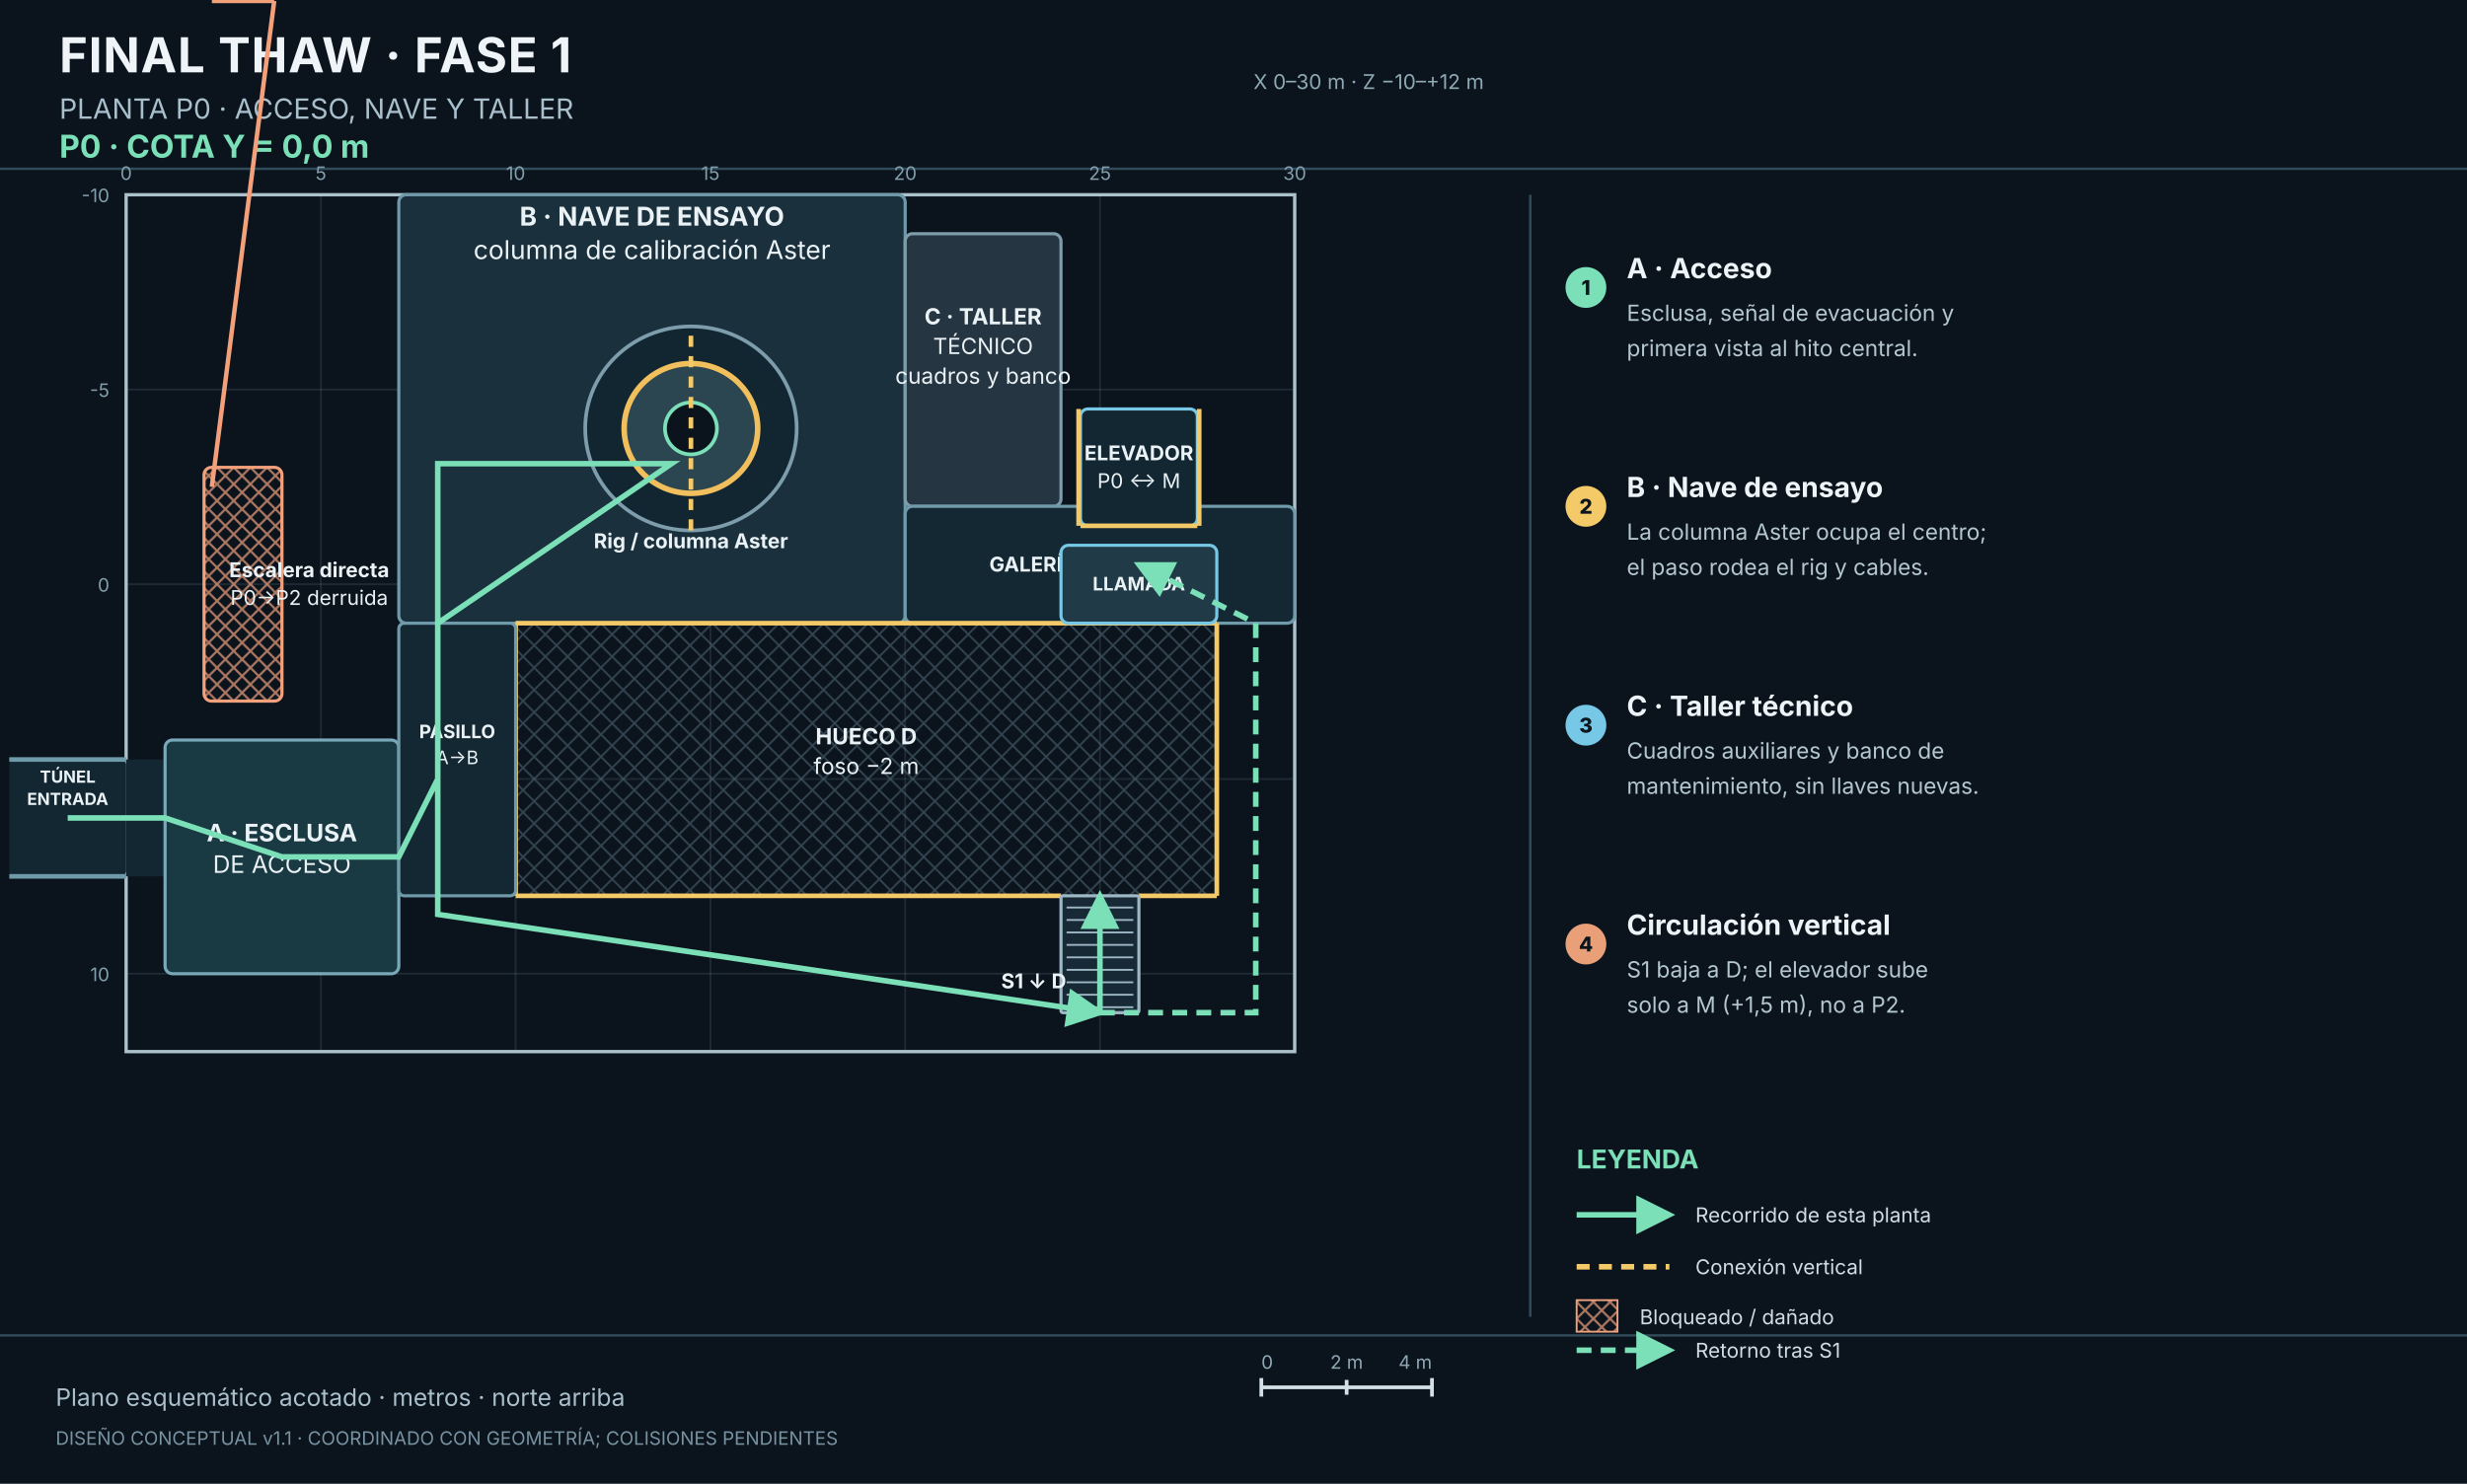
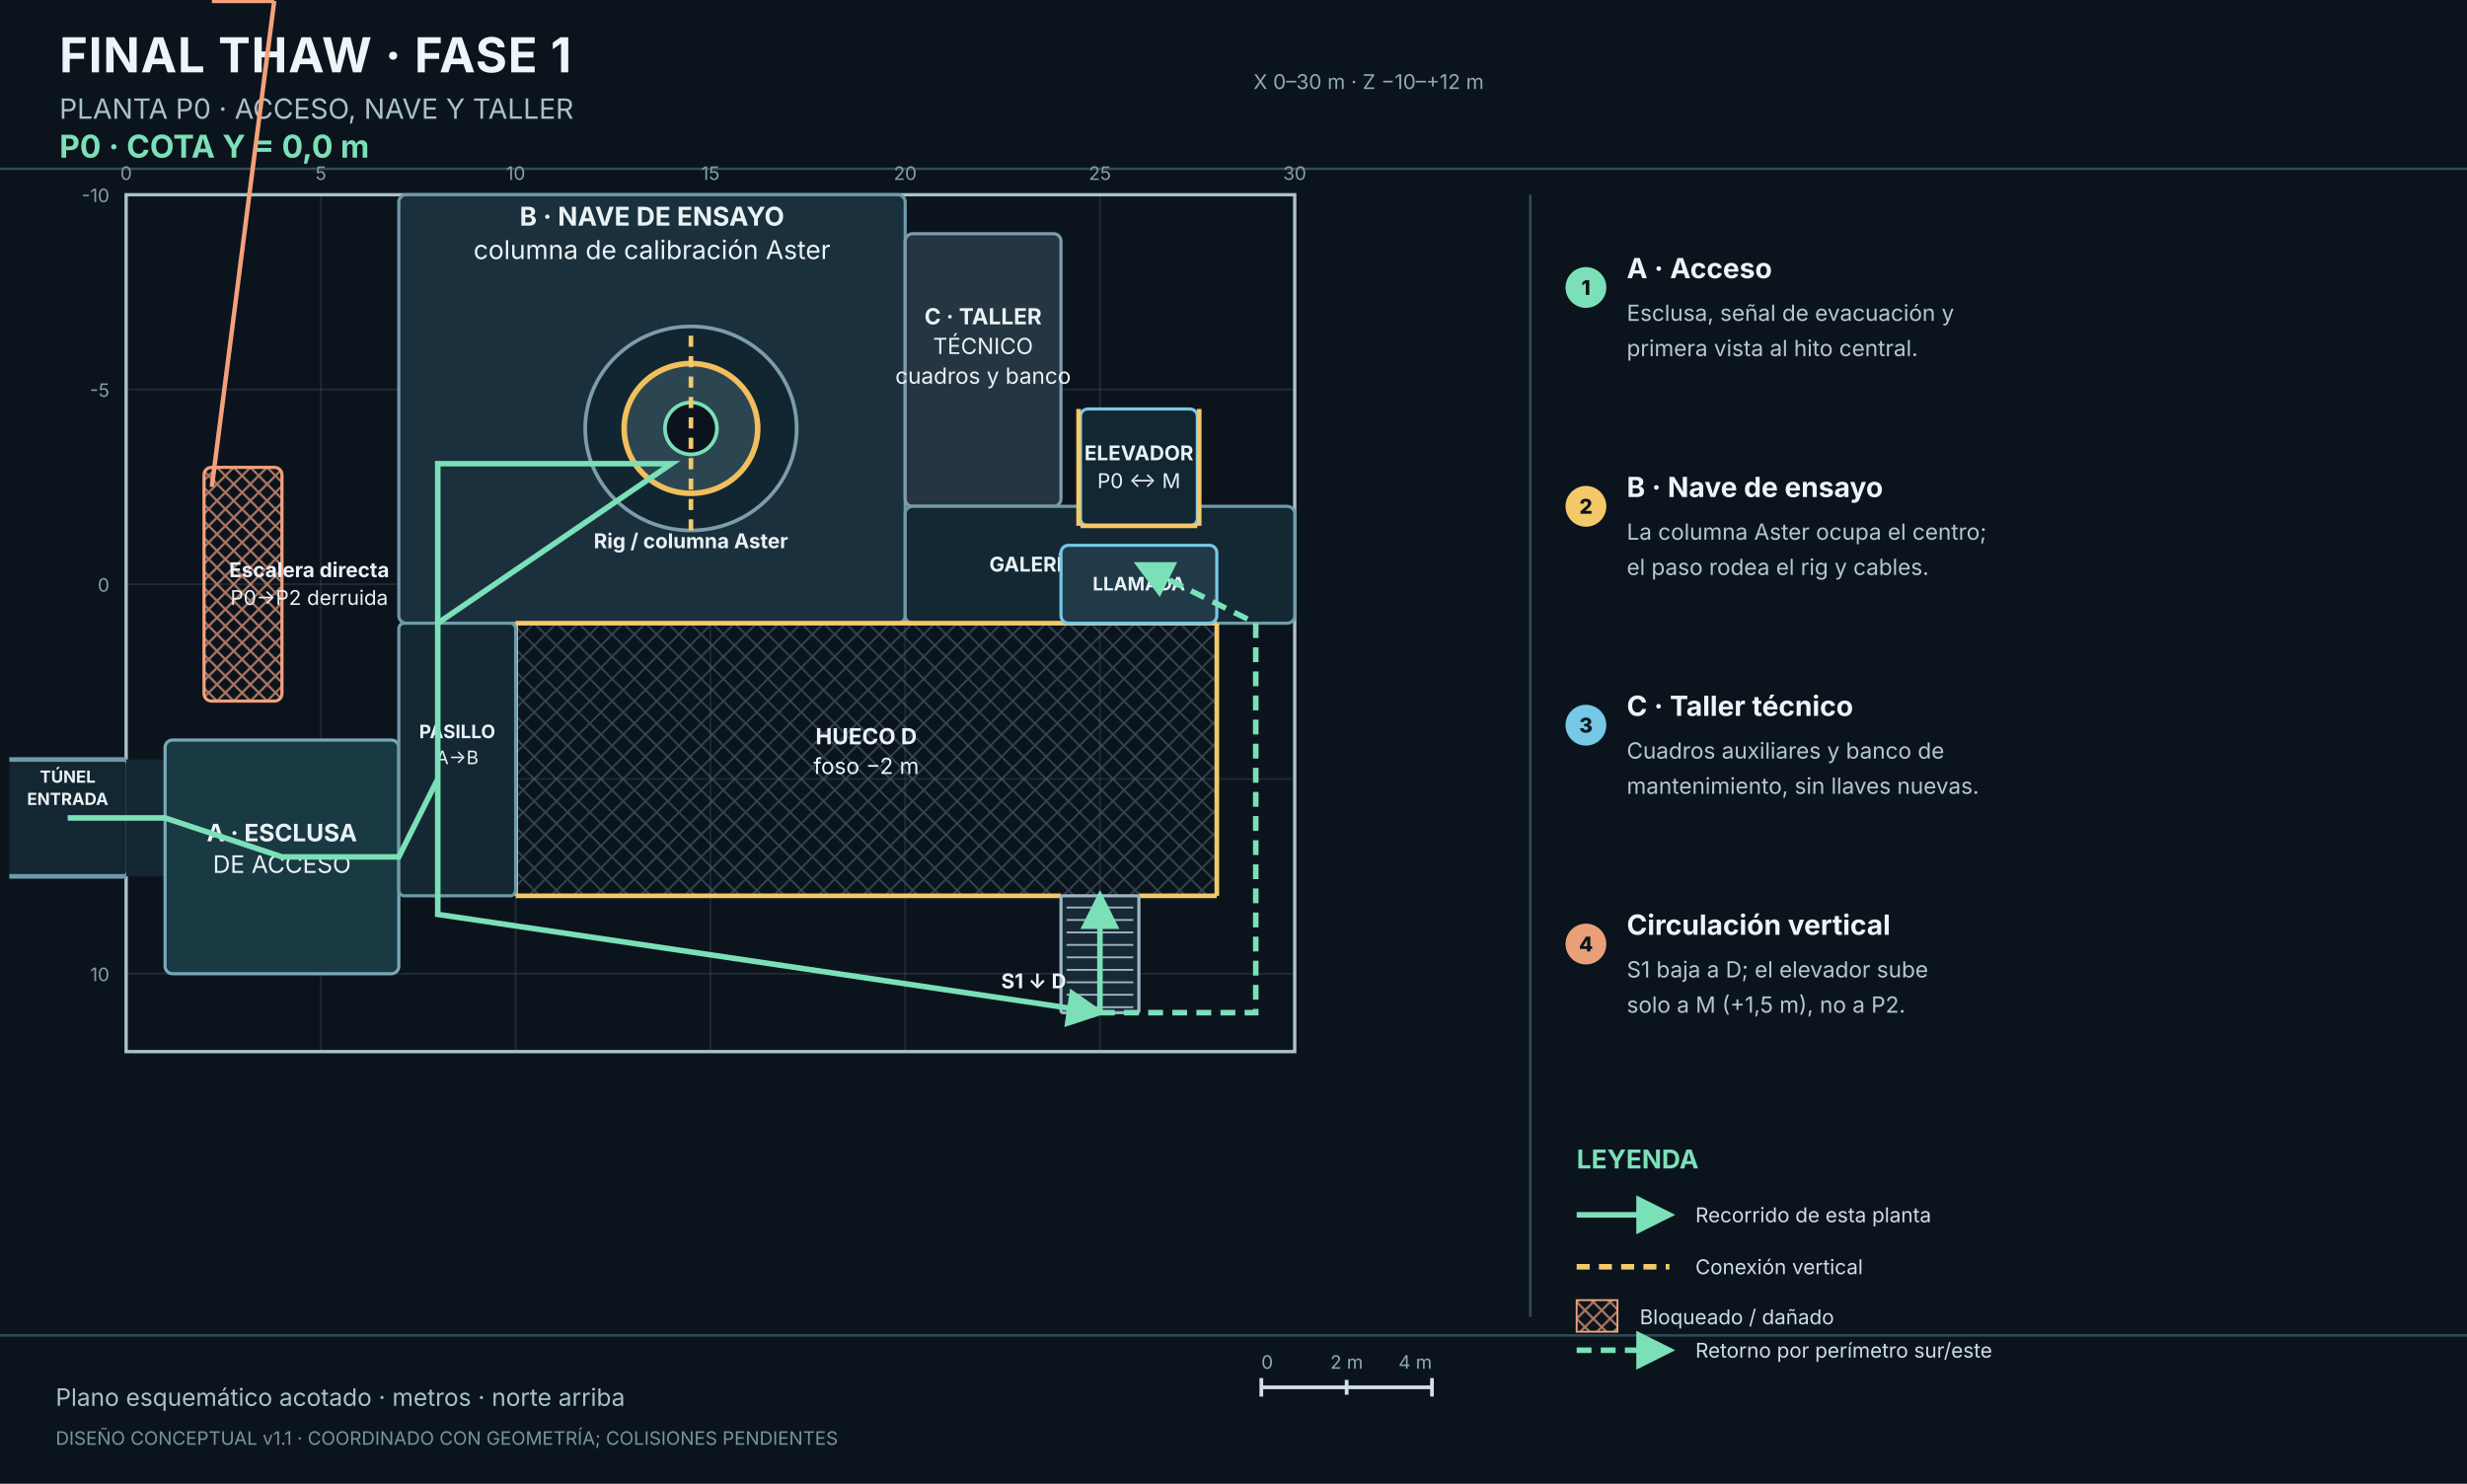
<svg xmlns="http://www.w3.org/2000/svg" viewBox="0 0 1330 800" role="img" aria-label="PLANTA P0 · ACCESO, NAVE Y TALLER">
  <defs>
    <marker id="arrow" viewBox="0 0 10 10" refX="8.5" refY="5" markerWidth="7" markerHeight="7" orient="auto">
      <path d="M0,0 L10,5 L0,10 z" fill="#7be0b8" />
    </marker>
    <marker id="vertical" viewBox="0 0 10 10" refX="8.5" refY="5" markerWidth="7" markerHeight="7" orient="auto">
      <path d="M0,0 L10,5 L0,10 z" fill="#f4c968" />
    </marker>
    <pattern id="blocked" width="9" height="9" patternUnits="userSpaceOnUse">
      <path d="M0,0L9,9M9,0L0,9" stroke="#efa17e" stroke-width="1.2" opacity=".7" />
    </pattern>
    <pattern id="void" width="12" height="12" patternUnits="userSpaceOnUse">
      <path d="M0,0L12,12M12,0L0,12" stroke="#64808e" stroke-width="1" opacity=".45" />
    </pattern>
  </defs>
  <style>text{font-family:Inter,Arial,sans-serif}.title{font-size:26px;font-weight:750;fill:#eef4f7;letter-spacing:.5px}.sub{font-size:15px;fill:#a9c0cc}.level{font-size:17px;font-weight:750;fill:#7be0b8}.room{font-size:13px;fill:#eaf2f6}.small{font-size:11px;fill:#d0dde4}.muted{font-size:11px;fill:#8fa9b5}</style>
  <rect width="1330" height="800" fill="#0b141d" />
  <path d="M0 91H1330M825 105V710M0 720H1330" stroke="#324b5a" stroke-width="1.3" />
  <text x="32" y="39" class="title">FINAL THAW · FASE 1</text>
  <text x="32" y="64" class="sub">PLANTA P0 · ACCESO, NAVE Y TALLER</text>
  <text x="32" y="85" class="level">P0 · COTA Y = 0,0 m</text>
  <text x="800" y="48" text-anchor="end" class="muted">X 0–30 m · Z −10–+12 m</text>
  <line x1="68" y1="105" x2="68" y2="567" stroke="#7895a6" opacity=".17" />
  <text x="68" y="97" font-size="10" text-anchor="middle" fill="#839eac">0</text>
  <line x1="173" y1="105" x2="173" y2="567" stroke="#7895a6" opacity=".17" />
  <text x="173" y="97" font-size="10" text-anchor="middle" fill="#839eac">5</text>
  <line x1="278" y1="105" x2="278" y2="567" stroke="#7895a6" opacity=".17" />
  <text x="278" y="97" font-size="10" text-anchor="middle" fill="#839eac">10</text>
  <line x1="383" y1="105" x2="383" y2="567" stroke="#7895a6" opacity=".17" />
  <text x="383" y="97" font-size="10" text-anchor="middle" fill="#839eac">15</text>
  <line x1="488" y1="105" x2="488" y2="567" stroke="#7895a6" opacity=".17" />
  <text x="488" y="97" font-size="10" text-anchor="middle" fill="#839eac">20</text>
  <line x1="593" y1="105" x2="593" y2="567" stroke="#7895a6" opacity=".17" />
  <text x="593" y="97" font-size="10" text-anchor="middle" fill="#839eac">25</text>
  <line x1="698" y1="105" x2="698" y2="567" stroke="#7895a6" opacity=".17" />
  <text x="698" y="97" font-size="10" text-anchor="middle" fill="#839eac">30</text>
  <line x1="68" y1="105" x2="698" y2="105" stroke="#7895a6" opacity=".17" />
  <text x="59" y="109" font-size="10" text-anchor="end" fill="#839eac">-10</text>
  <line x1="68" y1="210" x2="698" y2="210" stroke="#7895a6" opacity=".17" />
  <text x="59" y="214" font-size="10" text-anchor="end" fill="#839eac">-5</text>
  <line x1="68" y1="315" x2="698" y2="315" stroke="#7895a6" opacity=".17" />
  <text x="59" y="319" font-size="10" text-anchor="end" fill="#839eac">0</text>
  <line x1="68" y1="420" x2="698" y2="420" stroke="#7895a6" opacity=".17" />
  <text x="59" y="424" font-size="10" text-anchor="end" fill="#839eac">5</text>
  <line x1="68" y1="525" x2="698" y2="525" stroke="#7895a6" opacity=".17" />
  <text x="59" y="529" font-size="10" text-anchor="end" fill="#839eac">10</text>
  <rect x="68" y="105" width="630" height="462" fill="none" stroke="#abc1cc" stroke-width="1.8" />
  <rect x="5" y="409.5" width="63" height="63" rx="3" fill="#132732" stroke="none" />
  <line x1="5" y1="409.5" x2="68" y2="409.5" stroke="#6f9aaa" stroke-width="2.5" />
  <line x1="5" y1="472.5" x2="68" y2="472.5" stroke="#6f9aaa" stroke-width="2.5" />
  <text x="36.5" y="422" text-anchor="middle" font-size="9" font-family="Inter,Arial,sans-serif" font-weight="700" fill="#eaf2f6">TÚNEL</text>
  <text x="36.5" y="434" text-anchor="middle" font-size="9" font-family="Inter,Arial,sans-serif" font-weight="700" fill="#eaf2f6">ENTRADA</text>
  <rect x="68" y="409.5" width="21" height="63" fill="#132732" stroke="none" />
  <rect x="89" y="399" width="126" height="126" rx="4" fill="#193943" stroke="#79a9b8" stroke-width="1.7" />
  <text x="152" y="453.633" text-anchor="middle" font-size="13" font-family="Inter,Arial,sans-serif" font-weight="700" fill="#eaf2f6">A · ESCLUSA</text>
  <text x="152" y="470.633" text-anchor="middle" font-size="13" font-family="Inter,Arial,sans-serif" font-weight="400" fill="#eaf2f6">DE ACCESO</text>
  <rect x="215" y="105" width="273" height="231" rx="4" fill="#1a303c" stroke="#6f9aaa" stroke-width="1.7" />
  <text x="351.5" y="121.667" text-anchor="middle" font-size="14" font-family="Inter,Arial,sans-serif" font-weight="700" fill="#eaf2f6">B · NAVE DE ENSAYO</text>
  <text x="351.5" y="139.667" text-anchor="middle" font-size="14" font-family="Inter,Arial,sans-serif" font-weight="400" fill="#eaf2f6">columna de calibración Aster</text>
  <rect x="488" y="126" width="84" height="147" rx="4" fill="#253541" stroke="#7e9caa" stroke-width="1.7" />
  <text x="530" y="174.9" text-anchor="middle" font-size="12" font-family="Inter,Arial,sans-serif" font-weight="700" fill="#eaf2f6">C · TALLER</text>
  <text x="530" y="190.9" text-anchor="middle" font-size="12" font-family="Inter,Arial,sans-serif" font-weight="400" fill="#eaf2f6">TÉCNICO</text>
  <text x="530" y="206.9" text-anchor="middle" font-size="12" font-family="Inter,Arial,sans-serif" font-weight="400" fill="#eaf2f6">cuadros y banco</text>
  <rect x="488" y="273" width="210" height="63" rx="4" fill="#142833" stroke="#6f9aaa" stroke-width="1.7" />
  <text x="593" y="308.167" text-anchor="middle" font-size="11" font-family="Inter,Arial,sans-serif" font-weight="700" fill="#eaf2f6">GALERÍA DE SERVICIO</text>
  <ellipse cx="372.5" cy="231" rx="57" ry="55" fill="#122631" stroke="#7d9cac" stroke-width="2" />
  <ellipse cx="372.5" cy="231" rx="36" ry="35" fill="#2c4651" stroke="#f2bf5d" stroke-width="3" />
  <ellipse cx="372.5" cy="231" rx="14" ry="14" fill="#0b141d" stroke="#7be0b8" stroke-width="2" />
  <text x="372.5" y="295.567" text-anchor="middle" font-size="11" font-family="Inter,Arial,sans-serif" font-weight="700" fill="#eaf2f6">Rig / columna Aster</text>
  <rect x="278" y="336" width="378" height="147" rx="4" fill="url(#void)" stroke="none" />
  <line x1="278" y1="336" x2="656" y2="336" stroke="#f4c968" stroke-width="2.5" />
  <line x1="278" y1="336" x2="278" y2="483" stroke="#f4c968" stroke-width="2.5" />
  <line x1="656" y1="336" x2="656" y2="483" stroke="#f4c968" stroke-width="2.5" />
  <line x1="278" y1="483" x2="572" y2="483" stroke="#f4c968" stroke-width="2.5" />
  <line x1="614" y1="483" x2="656" y2="483" stroke="#f4c968" stroke-width="2.5" />
  <text x="467" y="401.3" text-anchor="middle" font-size="12" font-family="Inter,Arial,sans-serif" font-weight="700" fill="#eaf2f6">HUECO D</text>
  <text x="467" y="417.3" text-anchor="middle" font-size="12" font-family="Inter,Arial,sans-serif" font-weight="400" fill="#eaf2f6">foso −2 m</text>
  <rect x="215" y="336" width="63" height="147" rx="3" fill="#142833" stroke="#6f9aaa" stroke-width="1.7" />
  <text x="246.5" y="398" text-anchor="middle" font-size="10" font-family="Inter,Arial,sans-serif" font-weight="700" fill="#eaf2f6">PASILLO</text>
  <text x="246.5" y="412" text-anchor="middle" font-size="10" font-family="Inter,Arial,sans-serif" font-weight="400" fill="#eaf2f6">A→B</text>
  <rect x="572" y="483" width="42" height="63" rx="1" fill="#162934" stroke="#9db7c5" stroke-width="1.7" />
  <line x1="575" y1="489.3" x2="611" y2="489.3" stroke="#9db7c5" stroke-width="1" />
  <line x1="575" y1="496.02" x2="611" y2="496.02" stroke="#9db7c5" stroke-width="1" />
  <line x1="575" y1="502.74" x2="611" y2="502.74" stroke="#9db7c5" stroke-width="1" />
  <line x1="575" y1="509.46" x2="611" y2="509.46" stroke="#9db7c5" stroke-width="1" />
  <line x1="575" y1="516.18" x2="611" y2="516.18" stroke="#9db7c5" stroke-width="1" />
  <line x1="575" y1="522.9" x2="611" y2="522.9" stroke="#9db7c5" stroke-width="1" />
  <line x1="575" y1="529.62" x2="611" y2="529.62" stroke="#9db7c5" stroke-width="1" />
  <line x1="575" y1="536.34" x2="611" y2="536.34" stroke="#9db7c5" stroke-width="1" />
  <line x1="575" y1="543.06" x2="611" y2="543.06" stroke="#9db7c5" stroke-width="1" />
  <polyline points="593,542.85 593,486.15" fill="none" stroke="#7be0b8" stroke-width="2" marker-end="url(#arrow)" />
  <text x="557.3" y="532.867" text-anchor="middle" font-size="11" font-family="Inter,Arial,sans-serif" font-weight="700" fill="#eaf2f6">S1 ↓ D</text>
  <rect x="582.5" y="220.5" width="63" height="63" rx="4" fill="#132732" stroke="#76c8e6" stroke-width="1.7" />
  <line x1="581.5" y1="220.5" x2="581.5" y2="283.5" stroke="#f4c968" stroke-width="2.5" />
  <line x1="646.5" y1="220.5" x2="646.5" y2="283.5" stroke="#f4c968" stroke-width="2.5" />
  <line x1="582.5" y1="283.5" x2="645.5" y2="283.5" stroke="#f4c968" stroke-width="2.5" />
  <text x="614" y="248.167" text-anchor="middle" font-size="11" font-family="Inter,Arial,sans-serif" font-weight="700" fill="#eaf2f6">ELEVADOR</text>
  <text x="614" y="263.167" text-anchor="middle" font-size="11" font-family="Inter,Arial,sans-serif" font-weight="400" fill="#eaf2f6">P0 ↔ M</text>
  <rect x="572" y="294" width="84" height="42" rx="4" fill="#203b47" stroke="#76c8e6" stroke-width="1.7" />
  <text x="614" y="318.333" text-anchor="middle" font-size="10" font-family="Inter,Arial,sans-serif" font-weight="700" fill="#eaf2f6">LLAMADA</text>
  <rect x="110" y="252" width="42" height="126" rx="4" fill="url(#blocked)" stroke="#f2a17c" stroke-width="1.7" />
  <path d="M114.2 262.5L147.837.5M147.826.5L114.237.5" stroke="#f4a17b" stroke-width="2.4" />
  <text x="166.7" y="311.167" text-anchor="middle" font-size="11" font-family="Inter,Arial,sans-serif" font-weight="700" fill="#eaf2f6">Escalera directa</text>
  <text x="166.7" y="326.167" text-anchor="middle" font-size="11" font-family="Inter,Arial,sans-serif" font-weight="400" fill="#eaf2f6">P0→P2 derruida</text>
  <polyline points="36.5,441 68,441 89,441 152,462 215,462 236,420 236,336 236,250 362,250 236,336 236,420 236,493 593,546" fill="none" stroke="#7be0b8" stroke-width="3" marker-end="url(#arrow)" />
  <path d="M372.5 286 L372.5 176" stroke="#f4c968" stroke-width="2.5" stroke-dasharray="6 5" />
  <circle cx="855" cy="155" r="11" fill="#7be0b8" />
  <text x="855" y="159" font-size="11" text-anchor="middle" font-weight="800" fill="#0b151d">1</text>
  <text x="877" y="150" font-size="15" font-weight="700" fill="#edf4f7">A · Acceso</text>
  <text x="877" y="173" font-size="12" fill="#b4c7d1">Esclusa, señal de evacuación y</text>
  <text x="877" y="192" font-size="12" fill="#b4c7d1">primera vista al hito central.</text>
  <circle cx="855" cy="273" r="11" fill="#f4c968" />
  <text x="855" y="277" font-size="11" text-anchor="middle" font-weight="800" fill="#0b151d">2</text>
  <text x="877" y="268" font-size="15" font-weight="700" fill="#edf4f7">B · Nave de ensayo</text>
  <text x="877" y="291" font-size="12" fill="#b4c7d1">La columna Aster ocupa el centro;</text>
  <text x="877" y="310" font-size="12" fill="#b4c7d1">el paso rodea el rig y cables.</text>
  <circle cx="855" cy="391" r="11" fill="#76c8e6" />
  <text x="855" y="395" font-size="11" text-anchor="middle" font-weight="800" fill="#0b151d">3</text>
  <text x="877" y="386" font-size="15" font-weight="700" fill="#edf4f7">C · Taller técnico</text>
  <text x="877" y="409" font-size="12" fill="#b4c7d1">Cuadros auxiliares y banco de</text>
  <text x="877" y="428" font-size="12" fill="#b4c7d1">mantenimiento, sin llaves nuevas.</text>
  <circle cx="855" cy="509" r="11" fill="#e9a078" />
  <text x="855" y="513" font-size="11" text-anchor="middle" font-weight="800" fill="#0b151d">4</text>
  <text x="877" y="504" font-size="15" font-weight="700" fill="#edf4f7">Circulación vertical</text>
  <text x="877" y="527" font-size="12" fill="#b4c7d1">S1 baja a D; el elevador sube</text>
  <text x="877" y="546" font-size="12" fill="#b4c7d1">solo a M (+1,5 m), no a P2.</text>
  <g transform="translate(850 630)">
    <text x="0" y="0" font-size="14" font-weight="750" fill="#7be0b8">LEYENDA</text>
    <line x1="0" y1="25" x2="50" y2="25" stroke="#7be0b8" stroke-width="3" marker-end="url(#arrow)" />
    <text x="64" y="29" class="small">Recorrido de esta planta</text>
    <line x1="0" y1="53" x2="50" y2="53" stroke="#f4c968" stroke-width="3" stroke-dasharray="7 5" />
    <text x="64" y="57" class="small">Conexión vertical</text>
    <rect x="0" y="71" width="22" height="17" fill="url(#blocked)" stroke="#efa17e" />
    <text x="34" y="84" class="small">Bloqueado / dañado</text>
    <line x1="0" y1="98" x2="50" y2="98" stroke="#7be0b8" stroke-width="3" stroke-dasharray="8 5" marker-end="url(#arrow)" />
-     <text x="64" y="102" class="small">Retorno tras S1</text>
+     <text x="64" y="102" class="small">Retorno por perímetro sur/este</text>
  </g>
  <text x="30" y="758" font-size="13" fill="#a9c0cc">Plano esquemático acotado · metros · norte arriba</text>
  <text x="30" y="779" font-size="10" fill="#7893a1">DISEÑO CONCEPTUAL v1.1 · COORDINADO CON GEOMETRÍA; COLISIONES PENDIENTES</text>
  <path d="M680 748H772M680 743V753M726 744V752M772 743V753" stroke="#d3e0e6" stroke-width="2" />
  <text x="680" y="738" font-size="10" fill="#8fa9b5">0</text>
  <text x="726" y="738" font-size="10" text-anchor="middle" fill="#8fa9b5">2 m</text>
  <text x="772" y="738" font-size="10" text-anchor="end" fill="#8fa9b5">4 m</text>
  <polyline points="593,546 593,483" fill="none" stroke="#7be0b8" stroke-width="3" marker-end="url(#arrow)" />
  <polyline points="593,546 677,546 677,420 677,336 635,315 614,304.5" fill="none" stroke="#7be0b8" stroke-width="3" stroke-dasharray="8 5" marker-end="url(#arrow)" />
</svg>
